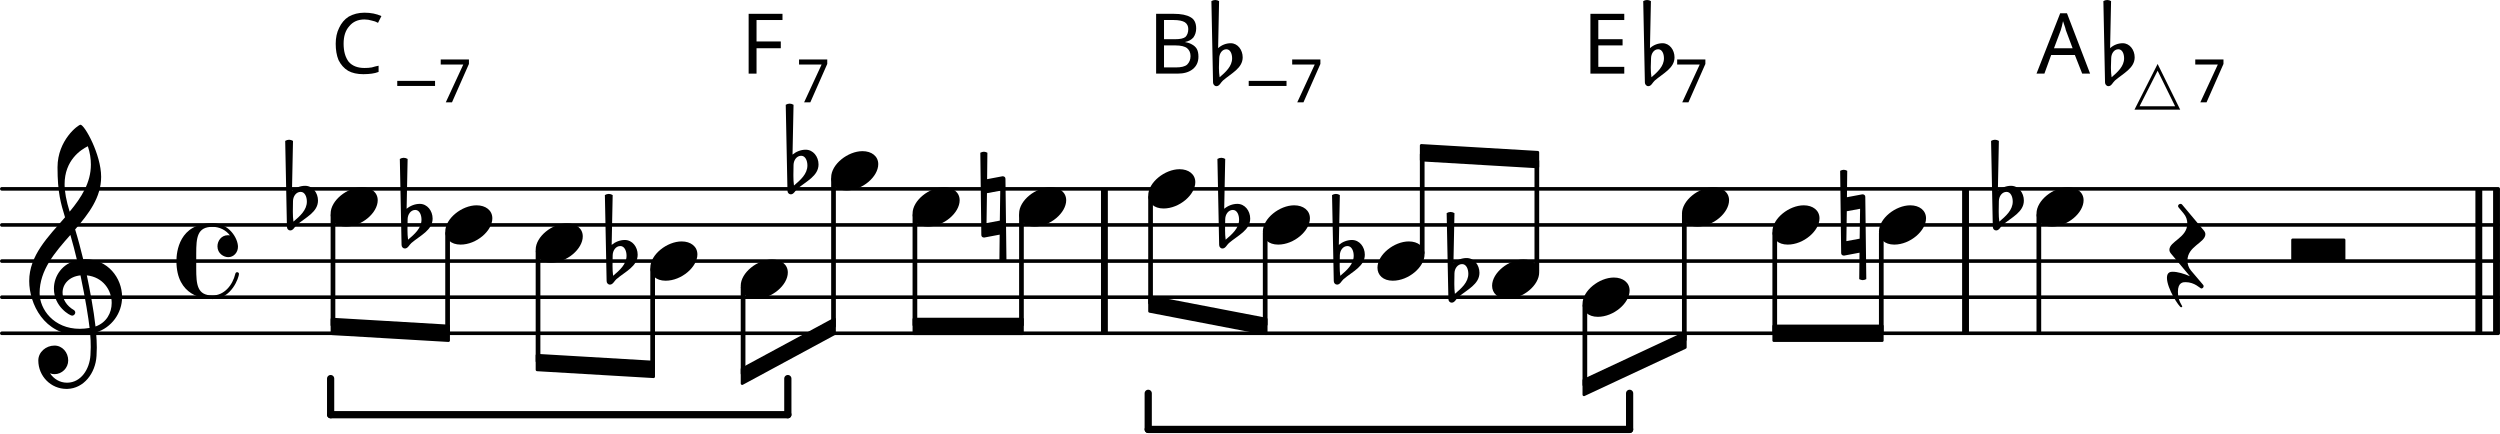
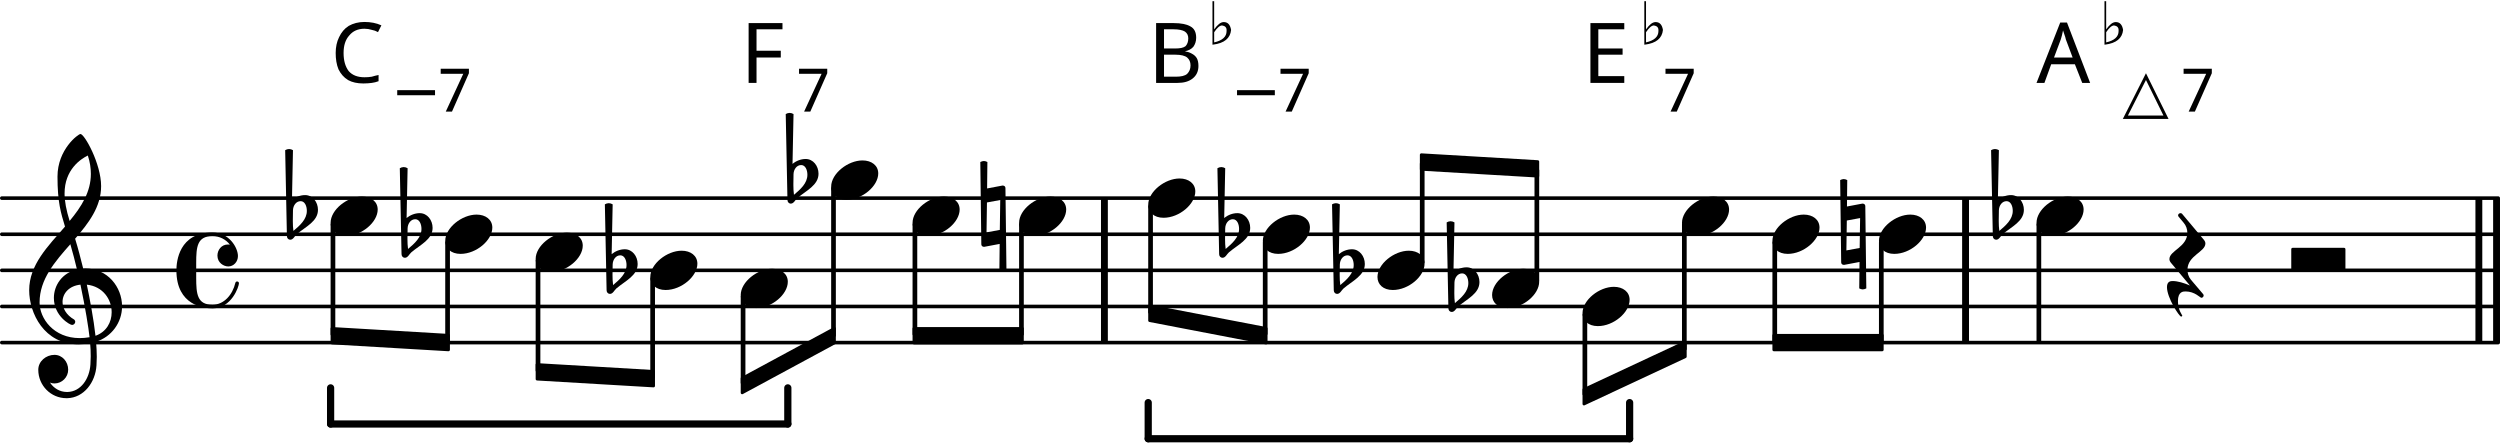
- <svg xmlns="http://www.w3.org/2000/svg" version="1.2" width="121.656mm" height="21.073mm" viewBox="0 0 69.229 11.992" id="svg87">
+ <svg xmlns="http://www.w3.org/2000/svg" version="1.2" width="121.656mm" height="21.524mm" viewBox="0 0 69.229 12.248" id="svg87">
  <defs id="defs87" />
  <style type="text/css" id="style1">
tspan { white-space: pre; }
</style>
-   <g transform="translate(69.0387,7.2296)" id="g1">
+   <g transform="translate(69.0387,7.4863)" id="g1">
    <rect x="0" y="-2" width="0.19" height="4" ry="0" fill="currentColor" id="rect1" />
  </g>
-   <g transform="translate(68.5487,7.2296)" id="g2">
+   <g transform="translate(68.5487,7.4863)" id="g2">
    <rect x="0" y="-2" width="0.19" height="4" ry="0" fill="currentColor" id="rect2" />
  </g>
-   <g transform="translate(0,9.2296)" id="g3">
+   <g transform="translate(0,9.4863)" id="g3">
    <line stroke-linejoin="round" stroke-linecap="round" stroke-width="0.1" stroke="currentColor" x1="0.05" y1="0" x2="69.179" y2="0" id="line2" />
  </g>
-   <g transform="translate(0,8.2296)" id="g4">
+   <g transform="translate(0,8.4863)" id="g4">
    <line stroke-linejoin="round" stroke-linecap="round" stroke-width="0.1" stroke="currentColor" x1="0.05" y1="0" x2="69.179" y2="0" id="line3" />
  </g>
-   <g transform="translate(0,7.2296)" id="g5">
+   <g transform="translate(0,7.4863)" id="g5">
    <line stroke-linejoin="round" stroke-linecap="round" stroke-width="0.1" stroke="currentColor" x1="0.05" y1="0" x2="69.179" y2="0" id="line4" />
  </g>
-   <g transform="translate(0,6.2296)" id="g6">
+   <g transform="translate(0,6.4863)" id="g6">
    <line stroke-linejoin="round" stroke-linecap="round" stroke-width="0.1" stroke="currentColor" x1="0.05" y1="0" x2="69.179" y2="0" id="line5" />
  </g>
-   <g transform="translate(0,5.2296)" id="g7">
+   <g transform="translate(0,5.4863)" id="g7">
    <line stroke-linejoin="round" stroke-linecap="round" stroke-width="0.1" stroke="currentColor" x1="0.05" y1="0" x2="69.179" y2="0" id="line6" />
  </g>
-   <g transform="translate(54.3345,7.2296)" id="g8">
+   <g transform="translate(54.3345,7.4863)" id="g8">
    <rect x="0" y="-2" width="0.19" height="4" ry="0" fill="currentColor" id="rect7" />
  </g>
-   <g transform="translate(30.4879,7.2296)" id="g9">
+   <g transform="translate(30.4879,7.4863)" id="g9">
    <rect x="0" y="-2" width="0.19" height="4" ry="0" fill="currentColor" id="rect8" />
  </g>
-   <g transform="translate(49.0811,9.2296)" id="g10">
+   <g transform="translate(49.0811,9.4863)" id="g10">
    <polygon stroke-linejoin="round" stroke-linecap="round" stroke-width="0.08" fill="currentColor" stroke="currentColor" points="0.04,0.2 0.04,-0.2 3.04,-0.2 3.04,0.2 " id="polygon9" />
  </g>
-   <g transform="translate(43.8227,10.7296)" id="g11">
+   <g transform="translate(43.8227,10.9863)" id="g11">
    <polygon stroke-linejoin="round" stroke-linecap="round" stroke-width="0.08" fill="currentColor" stroke="currentColor" points="0.04,0.2 0.04,-0.2 2.844,-1.51 2.844,-1.11 " id="polygon10" />
  </g>
-   <g transform="translate(9.155,2.0388)" id="g12">
-     <text font-family="'New Computer Modern Math'" font-size="2.331px" text-anchor="start" fill="currentColor" id="text11">
+   <g transform="translate(9.155,2.2955)" id="g12">
+     <text font-family="'NewComputerModern Math'" font-size="2.331px" text-anchor="start" fill="currentColor" id="text11">
      <tspan id="tspan11">C</tspan>
    </text>
  </g>
-   <g transform="translate(10.828,2.8334)" id="g13">
-     <text font-family="'New Computer Modern Math'" font-size="1.648px" text-anchor="start" fill="currentColor" id="text12">
+   <g transform="translate(10.828,3.0901)" id="g13">
+     <text font-family="'NewComputerModern Math'" font-size="1.648px" text-anchor="start" fill="currentColor" id="text12">
      <tspan id="tspan12">−</tspan>
    </text>
  </g>
-   <g transform="translate(12.1255,2.8334)" id="g14">
-     <text font-family="'New Computer Modern Math'" font-size="1.648px" text-anchor="start" fill="currentColor" id="text13">
+   <g transform="translate(12.1255,3.0901)" id="g14">
+     <text font-family="'NewComputerModern Math'" font-size="1.648px" text-anchor="start" fill="currentColor" id="text13">
      <tspan id="tspan13">7</tspan>
    </text>
  </g>
-   <g transform="translate(9.155,5.7296)" id="g15">
+   <g transform="translate(9.155,5.9863)" id="g15">
    <path transform="scale(0.004,-0.004)" d="M 0,-46 C 0,45 116,136 217,136 280,136 326,101 326,46 326,-41 216,-136 106,-136 39,-136 0,-97 0,-46 Z" fill="currentColor" id="path14" />
  </g>
-   <g transform="translate(0.8,8.2296)" id="g16">
+   <g transform="translate(0.8,8.4863)" id="g16">
    <path transform="scale(0.004,-0.004)" d="m 266,-635 h -6 c -108,0 -195,88 -195,197 0,58 53,103 112,103 54,0 95,-47 95,-103 0,-52 -43,-95 -95,-95 -11,0 -21,2 -31,6 26,-39 68,-65 117,-65 h 4 z m 135,786 c 19,-89 48,-242 60,-354 76,27 112,94 112,163 0,89 -60,179 -172,191 z M 74,28 c 0,-112 98,-247 278,-247 21,0 44,2 68,6 -7,64 -29,203 -63,364 -79,-8 -124,-61 -124,-119 0,-44 25,-91 81,-123 5,-5 7,-10 7,-15 0,-11 -10,-22 -22,-22 -15,0 -126,62 -126,187 0,88 58,174 160,197 -14,58 -29,117 -46,175 C 180,310 74,188 74,28 Z m 283,1166 c 28,0 143,-206 143,-361 0,-143 -86,-255 -180,-364 21,-68 39,-138 56,-207 5,0 10,1 14,1 155,0 255,-129 255,-262 0,-113 -74,-212 -180,-245 3,-35 5,-70 5,-105 0,-19 -1,-39 -2,-58 -7,-119 -88,-225 -202,-228 l 1,43 c 93,2 153,92 159,191 1,18 2,37 2,55 0,31 -1,61 -4,92 -28,-5 -55,-8 -80,-8 -239,0 -342,217 -342,374 0,177 131,306 248,441 -29,96 -52,170 -52,346 0,189 144,295 159,295 z M 247,782 c 0,-55 12,-115 35,-190 83,100 147,202 147,326 0,40 -6,82 -21,127 -49,-24 -161,-97 -161,-263 z" fill="currentColor" id="path15" />
  </g>
-   <g transform="translate(4.885,7.2296)" id="g17">
+   <g transform="translate(4.885,7.4863)" id="g17">
    <path transform="scale(0.004,-0.004)" d="M 433,-89 C 433,-111 383,-263 250,-263 191,-263 0,-244 0,0 0,62 18,262 250,262 366,262 426,156 426,99 426,59 396,27 359,27 c -31,0 -75,25 -75,75 0,38 27,77 72,77 4,0 9,0 14,-1 -28,37 -72,59 -120,59 C 144,237 137,164 137,51 V 0 -51 c 0,-113 7,-187 113,-187 80,0 139,70 158,151 2,7 7,10 12,10 6,0 13,-4 13,-12 z" fill="currentColor" id="path16" />
  </g>
-   <g transform="translate(9.22,7.2296)" id="g18">
+   <g transform="translate(9.22,7.4863)" id="g18">
    <rect x="-0.065" y="-1.314" width="0.13" height="3.128" ry="0.04" fill="currentColor" id="rect17" />
  </g>
-   <g transform="translate(8.005,5.7296)" id="g19">
+   <g transform="translate(8.005,5.9863)" id="g19">
    <path transform="scale(0.004,-0.004)" d="m 27,41 -1,-66 v -11 c 0,-22 1,-44 4,-66 45,38 93,80 93,139 0,33 -14,67 -43,67 C 49,104 28,74 27,41 Z m -42,-179 -12,595 c 8,5 18,8 27,8 9,0 19,-3 27,-8 L 20,112 c 25,21 58,34 91,34 52,0 89,-48 89,-102 0,-80 -86,-117 -147,-169 -15,-13 -24,-38 -45,-38 -13,0 -23,11 -23,25 z" fill="currentColor" id="path18" />
  </g>
-   <g transform="translate(39.3185,4.2296)" id="g20">
+   <g transform="translate(39.3185,4.4863)" id="g20">
    <polygon stroke-linejoin="round" stroke-linecap="round" stroke-width="0.08" fill="currentColor" stroke="currentColor" points="0.04,0.2 0.04,-0.2 3.264,-0.01 3.264,0.39 " id="polygon19" />
  </g>
-   <g transform="translate(12.3292,6.2296)" id="g21">
+   <g transform="translate(12.3292,6.4863)" id="g21">
    <path transform="scale(0.004,-0.004)" d="M 0,-46 C 0,45 116,136 217,136 280,136 326,101 326,46 326,-41 216,-136 106,-136 39,-136 0,-97 0,-46 Z" fill="currentColor" id="path20" />
  </g>
-   <g transform="translate(12.3942,7.2296)" id="g22">
+   <g transform="translate(12.3942,7.4863)" id="g22">
    <rect x="-0.065" y="-0.814" width="0.13" height="2.81" ry="0.04" fill="currentColor" id="rect21" />
  </g>
-   <g transform="translate(11.1792,6.2296)" id="g23">
+   <g transform="translate(11.1792,6.4863)" id="g23">
    <path transform="scale(0.004,-0.004)" d="m 27,41 -1,-66 v -11 c 0,-22 1,-44 4,-66 45,38 93,80 93,139 0,33 -14,67 -43,67 C 49,104 28,74 27,41 Z m -42,-179 -12,595 c 8,5 18,8 27,8 9,0 19,-3 27,-8 L 20,112 c 25,21 58,34 91,34 52,0 89,-48 89,-102 0,-80 -86,-117 -147,-169 -15,-13 -24,-38 -45,-38 -13,0 -23,11 -23,25 z" fill="currentColor" id="path22" />
  </g>
-   <g transform="translate(31.7959,8.4196)" id="g24">
+   <g transform="translate(31.7959,8.6763)" id="g24">
    <polygon stroke-linejoin="round" stroke-linecap="round" stroke-width="0.08" fill="currentColor" stroke="currentColor" points="0.04,0.2 0.04,-0.2 3.264,0.42 3.264,0.82 " id="polygon23" />
  </g>
-   <g transform="translate(14.8334,6.7296)" id="g25">
+   <g transform="translate(14.8334,6.9863)" id="g25">
    <path transform="scale(0.004,-0.004)" d="M 0,-46 C 0,45 116,136 217,136 280,136 326,101 326,46 326,-41 216,-136 106,-136 39,-136 0,-97 0,-46 Z" fill="currentColor" id="path24" />
  </g>
-   <g transform="translate(14.8984,7.2296)" id="g26">
+   <g transform="translate(14.8984,7.4863)" id="g26">
    <rect x="-0.065" y="-0.314" width="0.13" height="3.128" ry="0.04" fill="currentColor" id="rect25" />
  </g>
-   <g transform="translate(25.2702,9.0396)" id="g27">
+   <g transform="translate(25.2702,9.2963)" id="g27">
    <polygon stroke-linejoin="round" stroke-linecap="round" stroke-width="0.08" fill="currentColor" stroke="currentColor" points="0.04,0.2 0.04,-0.2 3.04,-0.2 3.04,0.2 " id="polygon26" />
  </g>
-   <g transform="translate(18.0076,7.2296)" id="g28">
+   <g transform="translate(18.0076,7.4863)" id="g28">
    <path transform="scale(0.004,-0.004)" d="M 0,-46 C 0,45 116,136 217,136 280,136 326,101 326,46 326,-41 216,-136 106,-136 39,-136 0,-97 0,-46 Z" fill="currentColor" id="path27" />
  </g>
-   <g transform="translate(18.0726,7.2296)" id="g29">
+   <g transform="translate(18.0726,7.4863)" id="g29">
    <rect x="-0.065" y="0.186" width="0.13" height="2.81" ry="0.04" fill="currentColor" id="rect28" />
  </g>
-   <g transform="translate(16.8576,7.2296)" id="g30">
+   <g transform="translate(16.8576,7.4863)" id="g30">
    <path transform="scale(0.004,-0.004)" d="m 27,41 -1,-66 v -11 c 0,-22 1,-44 4,-66 45,38 93,80 93,139 0,33 -14,67 -43,67 C 49,104 28,74 27,41 Z m -42,-179 -12,595 c 8,5 18,8 27,8 9,0 19,-3 27,-8 L 20,112 c 25,21 58,34 91,34 52,0 89,-48 89,-102 0,-80 -86,-117 -147,-169 -15,-13 -24,-38 -45,-38 -13,0 -23,11 -23,25 z" fill="currentColor" id="path29" />
  </g>
-   <g transform="translate(20.5118,2.0388)" id="g31">
-     <text font-family="'New Computer Modern Math'" font-size="2.331px" text-anchor="start" fill="currentColor" id="text30">
+   <g transform="translate(20.5118,2.2955)" id="g31">
+     <text font-family="'NewComputerModern Math'" font-size="2.331px" text-anchor="start" fill="currentColor" id="text30">
      <tspan id="tspan30">F</tspan>
    </text>
  </g>
-   <g transform="translate(22.0483,2.8334)" id="g32">
-     <text font-family="'New Computer Modern Math'" font-size="1.648px" text-anchor="start" fill="currentColor" id="text31">
+   <g transform="translate(22.0483,3.0901)" id="g32">
+     <text font-family="'NewComputerModern Math'" font-size="1.648px" text-anchor="start" fill="currentColor" id="text31">
      <tspan id="tspan31">7</tspan>
    </text>
  </g>
-   <g transform="translate(20.5118,7.7296)" id="g33">
+   <g transform="translate(20.5118,7.9863)" id="g33">
    <path transform="scale(0.004,-0.004)" d="M 0,-46 C 0,45 116,136 217,136 280,136 326,101 326,46 326,-41 216,-136 106,-136 39,-136 0,-97 0,-46 Z" fill="currentColor" id="path32" />
  </g>
-   <g transform="translate(20.5768,7.2296)" id="g34">
+   <g transform="translate(20.5768,7.4863)" id="g34">
    <rect x="-0.065" y="0.686" width="0.13" height="2.47" ry="0.04" fill="currentColor" id="rect33" />
  </g>
-   <g transform="translate(31.7959,11.8918)" id="g35">
+   <g transform="translate(31.7959,12.1485)" id="g35">
    <line stroke-linejoin="round" stroke-linecap="round" stroke-width="0.2" stroke="currentColor" x1="13.331" y1="0" x2="13.331" y2="-1" id="line34" />
  </g>
-   <g transform="translate(31.7959,11.8918)" id="g36">
+   <g transform="translate(31.7959,12.1485)" id="g36">
    <line stroke-linejoin="round" stroke-linecap="round" stroke-width="0.2" stroke="currentColor" x1="0" y1="0" x2="0" y2="-1" id="line35" />
  </g>
-   <g transform="translate(31.7959,11.8918)" id="g37">
+   <g transform="translate(31.7959,12.1485)" id="g37">
    <line stroke-linejoin="round" stroke-linecap="round" stroke-width="0.2" stroke="currentColor" x1="0" y1="0" x2="13.331" y2="0" id="line36" />
  </g>
-   <g transform="translate(23.016,4.7296)" id="g38">
+   <g transform="translate(23.016,4.9863)" id="g38">
    <path transform="scale(0.004,-0.004)" d="M 0,-46 C 0,45 116,136 217,136 280,136 326,101 326,46 326,-41 216,-136 106,-136 39,-136 0,-97 0,-46 Z" fill="currentColor" id="path37" />
  </g>
-   <g transform="translate(23.081,7.2296)" id="g39">
+   <g transform="translate(23.081,7.4863)" id="g39">
    <rect x="-0.065" y="-2.314" width="0.13" height="4.158" ry="0.04" fill="currentColor" id="rect38" />
  </g>
-   <g transform="translate(21.866,4.7296)" id="g40">
+   <g transform="translate(21.866,4.9863)" id="g40">
    <path transform="scale(0.004,-0.004)" d="m 27,41 -1,-66 v -11 c 0,-22 1,-44 4,-66 45,38 93,80 93,139 0,33 -14,67 -43,67 C 49,104 28,74 27,41 Z m -42,-179 -12,595 c 8,5 18,8 27,8 9,0 19,-3 27,-8 L 20,112 c 25,21 58,34 91,34 52,0 89,-48 89,-102 0,-80 -86,-117 -147,-169 -15,-13 -24,-38 -45,-38 -13,0 -23,11 -23,25 z" fill="currentColor" id="path39" />
  </g>
-   <g transform="translate(20.5118,10.4196)" id="g41">
+   <g transform="translate(20.5118,10.6763)" id="g41">
    <polygon stroke-linejoin="round" stroke-linecap="round" stroke-width="0.08" fill="currentColor" stroke="currentColor" points="0.04,0.2 0.04,-0.2 2.594,-1.58 2.594,-1.18 " id="polygon40" />
  </g>
-   <g transform="translate(25.2702,5.7296)" id="g42">
+   <g transform="translate(25.2702,5.9863)" id="g42">
    <path transform="scale(0.004,-0.004)" d="M 0,-46 C 0,45 116,136 217,136 280,136 326,101 326,46 326,-41 216,-136 106,-136 39,-136 0,-97 0,-46 Z" fill="currentColor" id="path41" />
  </g>
-   <g transform="translate(25.3352,7.2296)" id="g43">
+   <g transform="translate(25.3352,7.4863)" id="g43">
    <rect x="-0.065" y="-1.314" width="0.13" height="3.124" ry="0.04" fill="currentColor" id="rect42" />
  </g>
-   <g transform="translate(14.8334,10.0396)" id="g44">
+   <g transform="translate(14.8334,10.2963)" id="g44">
    <polygon stroke-linejoin="round" stroke-linecap="round" stroke-width="0.08" fill="currentColor" stroke="currentColor" points="0.04,0.2 0.04,-0.2 3.264,-0.01 3.264,0.39 " id="polygon43" />
  </g>
-   <g transform="translate(28.2204,5.7296)" id="g45">
+   <g transform="translate(28.2204,5.9863)" id="g45">
    <path transform="scale(0.004,-0.004)" d="M 0,-46 C 0,45 116,136 217,136 280,136 326,101 326,46 326,-41 216,-136 106,-136 39,-136 0,-97 0,-46 Z" fill="currentColor" id="path44" />
  </g>
-   <g transform="translate(28.2854,7.2296)" id="g46">
+   <g transform="translate(28.2854,7.4863)" id="g46">
    <rect x="-0.065" y="-1.314" width="0.13" height="3.124" ry="0.04" fill="currentColor" id="rect45" />
  </g>
-   <g transform="translate(27.1744,5.7296)" id="g47">
+   <g transform="translate(27.1744,5.9863)" id="g47">
    <path transform="scale(0.004,-0.004)" d="m -7,375 c 8,4 17,7 25,7 8,0 16,-3 24,-7 l -2,-183 106,20 h 3 c 10,0 18,-7 18,-17 l 7,-570 c -8,-4 -17,-7 -25,-7 -8,0 -16,3 -24,7 l 2,183 -106,-20 h -3 c -10,0 -18,7 -18,17 z M 131,112 39,95 l -3,-207 92,17 z" fill="currentColor" id="path46" />
  </g>
-   <g transform="translate(9.155,9.0396)" id="g48">
+   <g transform="translate(9.155,9.2963)" id="g48">
    <polygon stroke-linejoin="round" stroke-linecap="round" stroke-width="0.08" fill="currentColor" stroke="currentColor" points="0.04,0.2 0.04,-0.2 3.264,-0.01 3.264,0.39 " id="polygon47" />
  </g>
-   <g transform="translate(31.7959,2.0388)" id="g49">
-     <text font-family="'New Computer Modern Math'" font-size="2.331px" text-anchor="start" fill="currentColor" id="text48">
+   <g transform="translate(31.7959,2.2955)" id="g49">
+     <text font-family="'NewComputerModern Math'" font-size="2.331px" text-anchor="start" fill="currentColor" id="text48">
      <tspan id="tspan48">B</tspan>
    </text>
  </g>
-   <g transform="translate(33.6519,1.7556)" id="g50">
-     <path transform="scale(0.0038,-0.0038)" d="m 29,39 -2,-64 v -11 c 0,-22 2,-43 5,-65 44,38 91,80 91,138 0,33 -13,66 -42,66 C 50,103 30,72 29,39 Z m -57,415 c 9,5 18,8 28,8 10,0 19,-3 28,-8 L 21,111 c 25,23 58,36 92,36 51,0 87,-49 87,-103 0,-79 -84,-117 -144,-169 -16,-14 -25,-41 -47,-41 -14,0 -25,13 -25,27 z" fill="currentColor" id="path49" />
-   </g>
-   <g transform="translate(34.407,2.8334)" id="g51">
-     <text font-family="'New Computer Modern Math'" font-size="1.648px" text-anchor="start" fill="currentColor" id="text50">
+   <g transform="translate(33.4347,1.236)" id="g50">
+     <text font-family="'NewComputerModern Math'" font-size="1.648px" text-anchor="start" fill="currentColor" id="text49">
+       <tspan id="tspan49">♭</tspan>
+     </text>
+   </g>
+   <g transform="translate(34.0835,3.0901)" id="g51">
+     <text font-family="'NewComputerModern Math'" font-size="1.648px" text-anchor="start" fill="currentColor" id="text50">
      <tspan id="tspan50">−</tspan>
    </text>
  </g>
-   <g transform="translate(35.7045,2.8334)" id="g52">
-     <text font-family="'New Computer Modern Math'" font-size="1.648px" text-anchor="start" fill="currentColor" id="text51">
+   <g transform="translate(35.3809,3.0901)" id="g52">
+     <text font-family="'NewComputerModern Math'" font-size="1.648px" text-anchor="start" fill="currentColor" id="text51">
      <tspan id="tspan51">7</tspan>
    </text>
  </g>
-   <g transform="translate(31.7959,5.2296)" id="g53">
+   <g transform="translate(31.7959,5.4863)" id="g53">
    <path transform="scale(0.004,-0.004)" d="M 0,-46 C 0,45 116,136 217,136 280,136 326,101 326,46 326,-41 216,-136 106,-136 39,-136 0,-97 0,-46 Z" fill="currentColor" id="path52" />
  </g>
-   <g transform="translate(31.8609,7.2296)" id="g54">
+   <g transform="translate(31.8609,7.4863)" id="g54">
    <rect x="-0.065" y="-1.814" width="0.13" height="3.016" ry="0.04" fill="currentColor" id="rect53" />
  </g>
-   <g transform="translate(9.155,11.484)" id="g55">
+   <g transform="translate(9.155,11.7407)" id="g55">
    <line stroke-linejoin="round" stroke-linecap="round" stroke-width="0.2" stroke="currentColor" x1="12.661" y1="0" x2="12.661" y2="-1" id="line54" />
  </g>
-   <g transform="translate(9.155,11.484)" id="g56">
+   <g transform="translate(9.155,11.7407)" id="g56">
    <line stroke-linejoin="round" stroke-linecap="round" stroke-width="0.2" stroke="currentColor" x1="0" y1="0" x2="0" y2="-1" id="line55" />
  </g>
-   <g transform="translate(9.155,11.484)" id="g57">
+   <g transform="translate(9.155,11.7407)" id="g57">
    <line stroke-linejoin="round" stroke-linecap="round" stroke-width="0.2" stroke="currentColor" x1="0" y1="0" x2="12.661" y2="0" id="line56" />
  </g>
-   <g transform="translate(34.9701,6.2296)" id="g58">
+   <g transform="translate(34.9701,6.4863)" id="g58">
    <path transform="scale(0.004,-0.004)" d="M 0,-46 C 0,45 116,136 217,136 280,136 326,101 326,46 326,-41 216,-136 106,-136 39,-136 0,-97 0,-46 Z" fill="currentColor" id="path57" />
  </g>
-   <g transform="translate(35.0351,7.2296)" id="g59">
+   <g transform="translate(35.0351,7.4863)" id="g59">
    <rect x="-0.065" y="-0.814" width="0.13" height="2.612" ry="0.04" fill="currentColor" id="rect58" />
  </g>
-   <g transform="translate(33.8201,6.2296)" id="g60">
+   <g transform="translate(33.8201,6.4863)" id="g60">
    <path transform="scale(0.004,-0.004)" d="m 27,41 -1,-66 v -11 c 0,-22 1,-44 4,-66 45,38 93,80 93,139 0,33 -14,67 -43,67 C 49,104 28,74 27,41 Z m -42,-179 -12,595 c 8,5 18,8 27,8 9,0 19,-3 27,-8 L 20,112 c 25,21 58,34 91,34 52,0 89,-48 89,-102 0,-80 -86,-117 -147,-169 -15,-13 -24,-38 -45,-38 -13,0 -23,11 -23,25 z" fill="currentColor" id="path59" />
  </g>
-   <g transform="translate(38.1443,7.2296)" id="g61">
+   <g transform="translate(38.1443,7.4863)" id="g61">
    <path transform="scale(0.004,-0.004)" d="M 0,-46 C 0,45 116,136 217,136 280,136 326,101 326,46 326,-41 216,-136 106,-136 39,-136 0,-97 0,-46 Z" fill="currentColor" id="path60" />
  </g>
-   <g transform="translate(39.3835,7.2296)" id="g62">
+   <g transform="translate(39.3835,7.4863)" id="g62">
    <rect x="-0.065" y="-2.996" width="0.13" height="2.81" ry="0.04" fill="currentColor" id="rect61" />
  </g>
-   <g transform="translate(36.9943,7.2296)" id="g63">
+   <g transform="translate(36.9943,7.4863)" id="g63">
    <path transform="scale(0.004,-0.004)" d="m 27,41 -1,-66 v -11 c 0,-22 1,-44 4,-66 45,38 93,80 93,139 0,33 -14,67 -43,67 C 49,104 28,74 27,41 Z m -42,-179 -12,595 c 8,5 18,8 27,8 9,0 19,-3 27,-8 L 20,112 c 25,21 58,34 91,34 52,0 89,-48 89,-102 0,-80 -86,-117 -147,-169 -15,-13 -24,-38 -45,-38 -13,0 -23,11 -23,25 z" fill="currentColor" id="path62" />
  </g>
-   <g transform="translate(41.3185,7.7296)" id="g64">
+   <g transform="translate(41.3185,7.9863)" id="g64">
    <path transform="scale(0.004,-0.004)" d="M 0,-46 C 0,45 116,136 217,136 280,136 326,101 326,46 326,-41 216,-136 106,-136 39,-136 0,-97 0,-46 Z" fill="currentColor" id="path63" />
  </g>
-   <g transform="translate(42.5577,7.2296)" id="g65">
+   <g transform="translate(42.5577,7.4863)" id="g65">
    <rect x="-0.065" y="-2.814" width="0.13" height="3.128" ry="0.04" fill="currentColor" id="rect64" />
  </g>
-   <g transform="translate(40.1685,7.7296)" id="g66">
+   <g transform="translate(40.1685,7.9863)" id="g66">
    <path transform="scale(0.004,-0.004)" d="m 27,41 -1,-66 v -11 c 0,-22 1,-44 4,-66 45,38 93,80 93,139 0,33 -14,67 -43,67 C 49,104 28,74 27,41 Z m -42,-179 -12,595 c 8,5 18,8 27,8 9,0 19,-3 27,-8 L 20,112 c 25,21 58,34 91,34 52,0 89,-48 89,-102 0,-80 -86,-117 -147,-169 -15,-13 -24,-38 -45,-38 -13,0 -23,11 -23,25 z" fill="currentColor" id="path65" />
  </g>
-   <g transform="translate(43.8227,2.0388)" id="g67">
-     <text font-family="'New Computer Modern Math'" font-size="2.331px" text-anchor="start" fill="currentColor" id="text66">
+   <g transform="translate(43.8227,2.2955)" id="g67">
+     <text font-family="'NewComputerModern Math'" font-size="2.331px" text-anchor="start" fill="currentColor" id="text66">
      <tspan id="tspan66">E</tspan>
    </text>
  </g>
-   <g transform="translate(45.6104,1.7556)" id="g68">
-     <path transform="scale(0.0038,-0.0038)" d="m 29,39 -2,-64 v -11 c 0,-22 2,-43 5,-65 44,38 91,80 91,138 0,33 -13,66 -42,66 C 50,103 30,72 29,39 Z m -57,415 c 9,5 18,8 28,8 10,0 19,-3 28,-8 L 21,111 c 25,23 58,36 92,36 51,0 87,-49 87,-103 0,-79 -84,-117 -144,-169 -16,-14 -25,-41 -47,-41 -14,0 -25,13 -25,27 z" fill="currentColor" id="path67" />
-   </g>
-   <g transform="translate(46.3655,2.8334)" id="g69">
-     <text font-family="'New Computer Modern Math'" font-size="1.648px" text-anchor="start" fill="currentColor" id="text68">
+   <g transform="translate(45.3933,1.236)" id="g68">
+     <text font-family="'NewComputerModern Math'" font-size="1.648px" text-anchor="start" fill="currentColor" id="text67">
+       <tspan id="tspan67">♭</tspan>
+     </text>
+   </g>
+   <g transform="translate(46.042,3.0901)" id="g69">
+     <text font-family="'NewComputerModern Math'" font-size="1.648px" text-anchor="start" fill="currentColor" id="text68">
      <tspan id="tspan68">7</tspan>
    </text>
  </g>
-   <g transform="translate(43.8227,8.2296)" id="g70">
+   <g transform="translate(43.8227,8.4863)" id="g70">
    <path transform="scale(0.004,-0.004)" d="M 0,-46 C 0,45 116,136 217,136 280,136 326,101 326,46 326,-41 216,-136 106,-136 39,-136 0,-97 0,-46 Z" fill="currentColor" id="path69" />
  </g>
-   <g transform="translate(43.8877,7.2296)" id="g71">
+   <g transform="translate(43.8877,7.4863)" id="g71">
    <rect x="-0.065" y="1.186" width="0.13" height="2.284" ry="0.04" fill="currentColor" id="rect70" />
  </g>
-   <g transform="translate(46.5769,5.7296)" id="g72">
+   <g transform="translate(46.5769,5.9863)" id="g72">
    <path transform="scale(0.004,-0.004)" d="M 0,-46 C 0,45 116,136 217,136 280,136 326,101 326,46 326,-41 216,-136 106,-136 39,-136 0,-97 0,-46 Z" fill="currentColor" id="path71" />
  </g>
-   <g transform="translate(46.6419,7.2296)" id="g73">
+   <g transform="translate(46.6419,7.4863)" id="g73">
    <rect x="-0.065" y="-1.314" width="0.13" height="3.533" ry="0.04" fill="currentColor" id="rect72" />
  </g>
-   <g transform="translate(49.0811,6.2296)" id="g74">
+   <g transform="translate(49.0811,6.4863)" id="g74">
    <path transform="scale(0.004,-0.004)" d="M 0,-46 C 0,45 116,136 217,136 280,136 326,101 326,46 326,-41 216,-136 106,-136 39,-136 0,-97 0,-46 Z" fill="currentColor" id="path73" />
  </g>
-   <g transform="translate(49.1461,7.2296)" id="g75">
+   <g transform="translate(49.1461,7.4863)" id="g75">
    <rect x="-0.065" y="-0.814" width="0.13" height="2.814" ry="0.04" fill="currentColor" id="rect74" />
  </g>
-   <g transform="translate(52.0313,6.2296)" id="g76">
+   <g transform="translate(52.0313,6.4863)" id="g76">
    <path transform="scale(0.004,-0.004)" d="M 0,-46 C 0,45 116,136 217,136 280,136 326,101 326,46 326,-41 216,-136 106,-136 39,-136 0,-97 0,-46 Z" fill="currentColor" id="path75" />
  </g>
-   <g transform="translate(52.0963,7.2296)" id="g77">
+   <g transform="translate(52.0963,7.4863)" id="g77">
    <rect x="-0.065" y="-0.814" width="0.13" height="2.814" ry="0.04" fill="currentColor" id="rect76" />
  </g>
-   <g transform="translate(50.9853,6.2296)" id="g78">
+   <g transform="translate(50.9853,6.4863)" id="g78">
    <path transform="scale(0.004,-0.004)" d="m -7,375 c 8,4 17,7 25,7 8,0 16,-3 24,-7 l -2,-183 106,20 h 3 c 10,0 18,-7 18,-17 l 7,-570 c -8,-4 -17,-7 -25,-7 -8,0 -16,3 -24,7 l 2,183 -106,-20 h -3 c -10,0 -18,7 -18,17 z M 131,112 39,95 l -3,-207 92,17 z" fill="currentColor" id="path77" />
  </g>
-   <g transform="translate(56.3945,2.0388)" id="g79">
-     <text font-family="'New Computer Modern Math'" font-size="2.331px" text-anchor="start" fill="currentColor" id="text78">
+   <g transform="translate(56.3945,2.2955)" id="g79">
+     <text font-family="'NewComputerModern Math'" font-size="2.331px" text-anchor="start" fill="currentColor" id="text78">
      <tspan id="tspan78">A</tspan>
    </text>
  </g>
-   <g transform="translate(58.353,1.7556)" id="g80">
-     <path transform="scale(0.0038,-0.0038)" d="m 29,39 -2,-64 v -11 c 0,-22 2,-43 5,-65 44,38 91,80 91,138 0,33 -13,66 -42,66 C 50,103 30,72 29,39 Z m -57,415 c 9,5 18,8 28,8 10,0 19,-3 28,-8 L 21,111 c 25,23 58,36 92,36 51,0 87,-49 87,-103 0,-79 -84,-117 -144,-169 -16,-14 -25,-41 -47,-41 -14,0 -25,13 -25,27 z" fill="currentColor" id="path79" />
-   </g>
-   <g transform="translate(59.1081,2.8334)" id="g81">
-     <text font-family="'New Computer Modern Math'" font-size="1.648px" text-anchor="start" fill="currentColor" id="text80">
+   <g transform="translate(58.1358,1.236)" id="g80">
+     <text font-family="'NewComputerModern Math'" font-size="1.648px" text-anchor="start" fill="currentColor" id="text79">
+       <tspan id="tspan79">♭</tspan>
+     </text>
+   </g>
+   <g transform="translate(58.7845,3.0901)" id="g81">
+     <text font-family="'NewComputerModern Math'" font-size="1.648px" text-anchor="start" fill="currentColor" id="text80">
      <tspan id="tspan80">△</tspan>
    </text>
  </g>
-   <g transform="translate(60.7128,2.8334)" id="g82">
-     <text font-family="'New Computer Modern Math'" font-size="1.648px" text-anchor="start" fill="currentColor" id="text81">
+   <g transform="translate(60.3892,3.0901)" id="g82">
+     <text font-family="'NewComputerModern Math'" font-size="1.648px" text-anchor="start" fill="currentColor" id="text81">
      <tspan id="tspan81">7</tspan>
    </text>
  </g>
-   <g transform="translate(56.3945,5.7296)" id="g83">
+   <g transform="translate(56.3945,5.9863)" id="g83">
    <path transform="scale(0.004,-0.004)" d="M 0,-46 C 0,45 116,136 217,136 280,136 326,101 326,46 326,-41 216,-136 106,-136 39,-136 0,-97 0,-46 Z" fill="currentColor" id="path82" />
  </g>
-   <g transform="translate(56.4595,7.2296)" id="g84">
+   <g transform="translate(56.4595,7.4863)" id="g84">
    <rect x="-0.065" y="-1.314" width="0.13" height="3.314" ry="0.04" fill="currentColor" id="rect83" />
  </g>
-   <g transform="translate(55.2445,5.7296)" id="g85">
+   <g transform="translate(55.2445,5.9863)" id="g85">
    <path transform="scale(0.004,-0.004)" d="m 27,41 -1,-66 v -11 c 0,-22 1,-44 4,-66 45,38 93,80 93,139 0,33 -14,67 -43,67 C 49,104 28,74 27,41 Z m -42,-179 -12,595 c 8,5 18,8 27,8 9,0 19,-3 27,-8 L 20,112 c 25,21 58,34 91,34 52,0 89,-48 89,-102 0,-80 -86,-117 -147,-169 -15,-13 -24,-38 -45,-38 -13,0 -23,11 -23,25 z" fill="currentColor" id="path84" />
  </g>
-   <g transform="translate(60.0987,7.2296)" id="g86">
+   <g transform="translate(60.0987,7.4863)" id="g86">
    <path transform="scale(0.004,-0.004)" d="m -6,78 c 0,59 124,83 124,182 0,24 -8,49 -25,69 l -35,42 c -3,3 -4,7 -4,10 0,9 9,15 17,15 4,0 8,-1 11,-5 L 233,211 c 7,-9 10,-17 10,-25 0,-59 -124,-83 -124,-182 0,-24 7,-49 24,-69 l 84,-99 c 3,-3 4,-7 4,-10 0,-9 -8,-16 -16,-16 -8,0 -45,44 -109,44 -16,0 -53,0 -53,-67 0,-62 30,-97 30,-100 0,-4 -4,-7 -8,-7 -13,0 -98,130 -98,204 0,41 27,42 40,42 33,0 78,-13 119,-31 L 4,53 C -3,62 -6,70 -6,78 Z" fill="currentColor" id="path85" />
  </g>
-   <g transform="translate(63.4487,7.2296)" id="g87">
+   <g transform="translate(63.4487,7.4863)" id="g87">
    <path transform="scale(0.004,-0.004)" d="M 365,0 H 10 C 4,0 0,4 0,10 v 136 c 0,6 4,10 10,10 h 355 c 6,0 10,-4 10,-10 V 10 C 375,4 371,0 365,0 Z" fill="currentColor" id="path86" />
  </g>
</svg>
